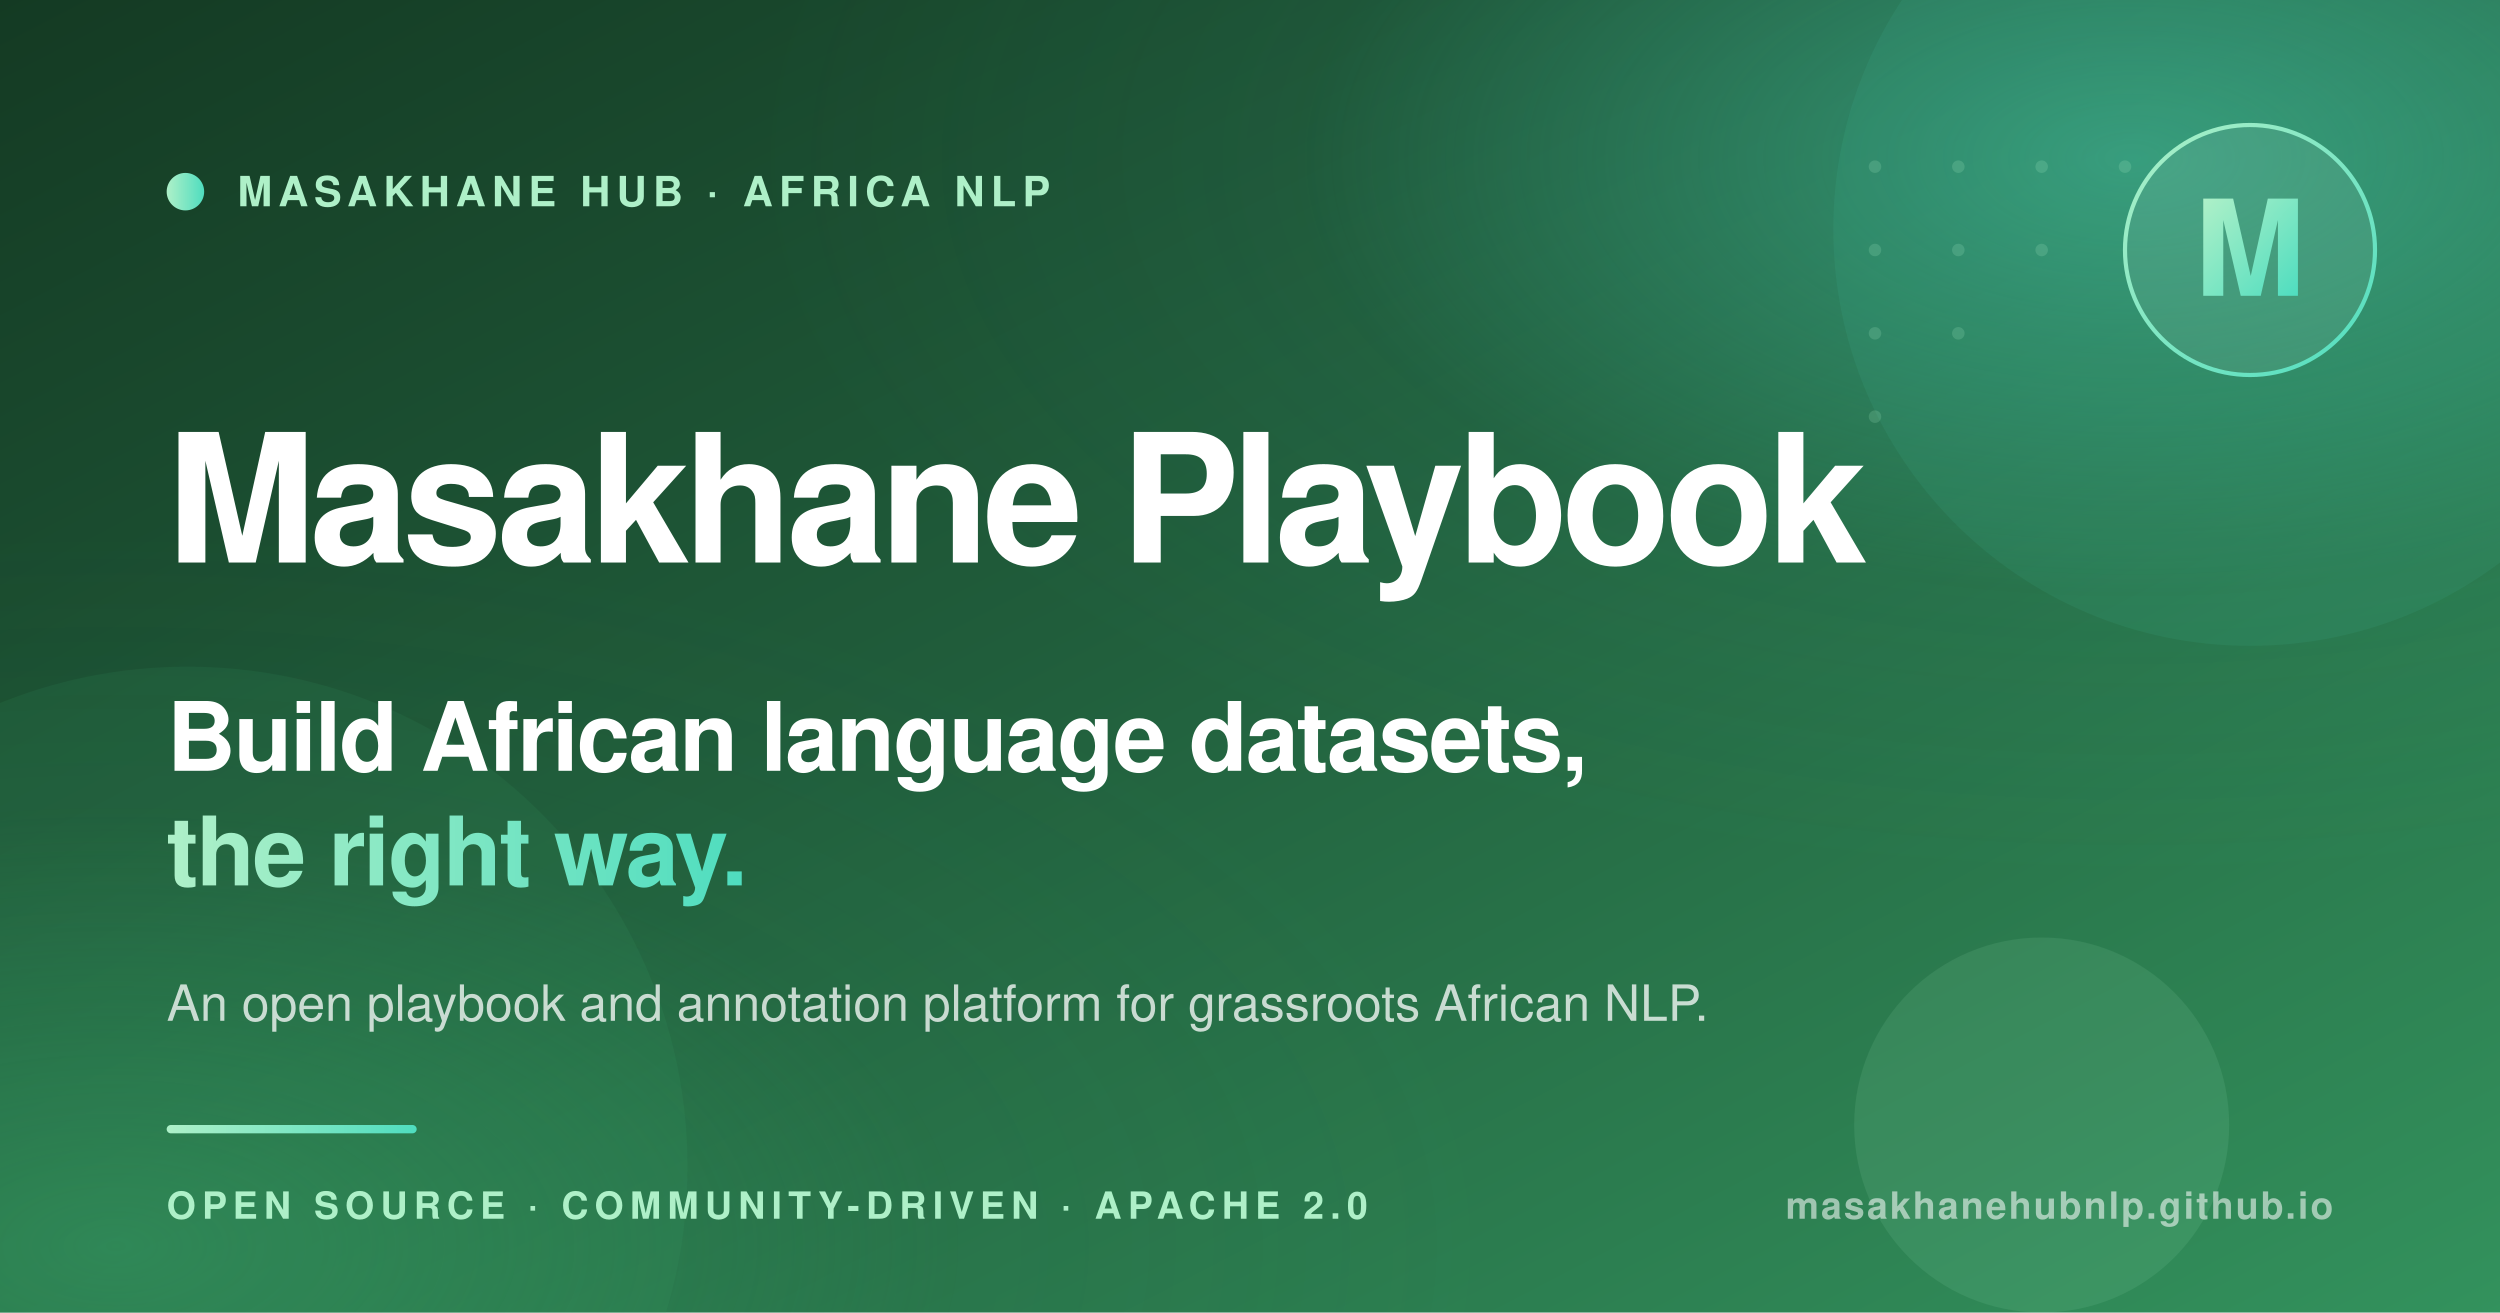
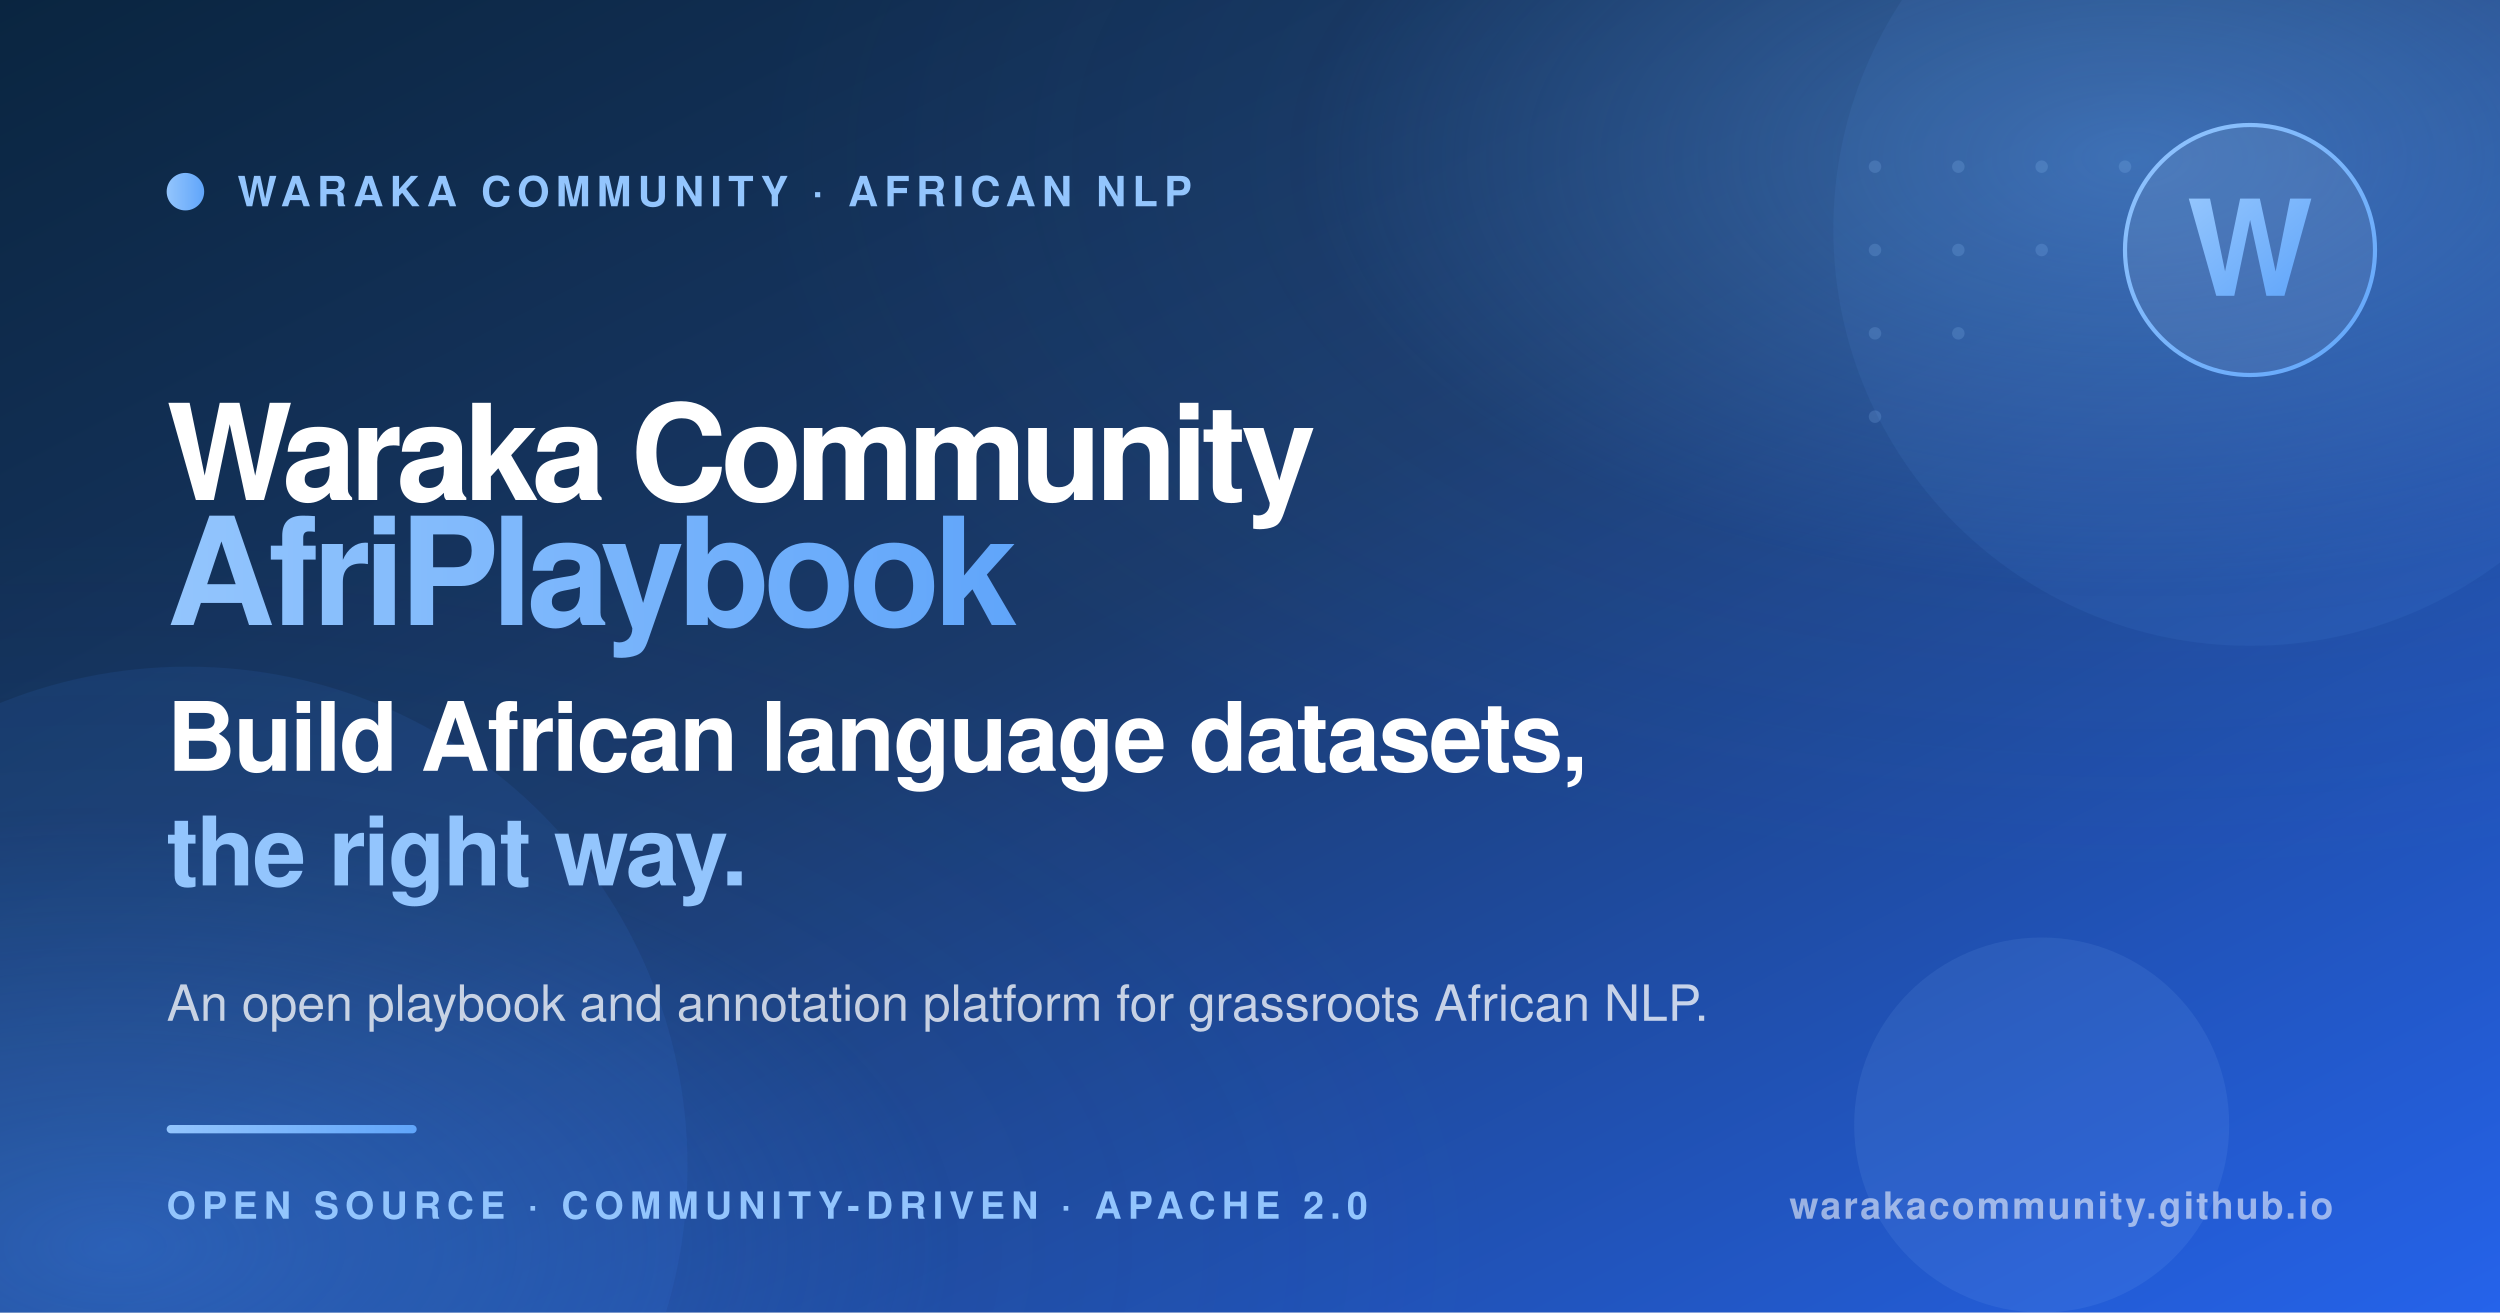
<svg xmlns="http://www.w3.org/2000/svg" viewBox="0 0 1200 630" width="1200" height="630">
  <defs>
    <linearGradient id="bg" x1="0" y1="0" x2="1" y2="1">
-       <stop offset="0%" stop-color="#143a23" />
-       <stop offset="45%" stop-color="#205d3b" />
-       <stop offset="100%" stop-color="#33925d" />
+       <stop offset="0%" stop-color="#0a2540" />
+       <stop offset="45%" stop-color="#1a3a6b" />
+       <stop offset="100%" stop-color="#2563eb" />
    </linearGradient>
    <radialGradient id="glowA" cx="0.85" cy="0.12" r="0.55">
-       <stop offset="0%" stop-color="#4fddbf" stop-opacity="0.45" />
-       <stop offset="60%" stop-color="#4fddbf" stop-opacity="0.05" />
-       <stop offset="100%" stop-color="#4fddbf" stop-opacity="0" />
+       <stop offset="0%" stop-color="#60a5fa" stop-opacity="0.45" />
+       <stop offset="60%" stop-color="#60a5fa" stop-opacity="0.05" />
+       <stop offset="100%" stop-color="#60a5fa" stop-opacity="0" />
    </radialGradient>
    <radialGradient id="glowB" cx="0.05" cy="0.95" r="0.55">
-       <stop offset="0%" stop-color="#3cad6e" stop-opacity="0.45" />
-       <stop offset="60%" stop-color="#3cad6e" stop-opacity="0.05" />
-       <stop offset="100%" stop-color="#3cad6e" stop-opacity="0" />
+       <stop offset="0%" stop-color="#3b82f6" stop-opacity="0.45" />
+       <stop offset="60%" stop-color="#3b82f6" stop-opacity="0.05" />
+       <stop offset="100%" stop-color="#3b82f6" stop-opacity="0" />
    </radialGradient>
    <linearGradient id="accent" x1="0" y1="0" x2="1" y2="0">
-       <stop offset="0%" stop-color="#aef0c8" />
-       <stop offset="100%" stop-color="#4fddbf" />
+       <stop offset="0%" stop-color="#93c5fd" />
+       <stop offset="100%" stop-color="#60a5fa" />
    </linearGradient>
    <linearGradient id="markGrad" x1="0" y1="0" x2="1" y2="1">
-       <stop offset="0%" stop-color="#aef0c8" />
-       <stop offset="100%" stop-color="#4fddbf" />
+       <stop offset="0%" stop-color="#93c5fd" />
+       <stop offset="100%" stop-color="#60a5fa" />
    </linearGradient>
  </defs>
  <rect width="1200" height="630" fill="url(#bg)" />
  <rect width="1200" height="630" fill="url(#glowA)" />
  <rect width="1200" height="630" fill="url(#glowB)" />
-   <circle cx="1080" cy="110" r="200" fill="#4fddbf" opacity="0.08" />
-   <circle cx="90" cy="560" r="240" fill="#3cad6e" opacity="0.10" />
-   <circle cx="980" cy="540" r="90" fill="#aef0c8" opacity="0.10" />
-   <g fill="#aef0c8" opacity="0.18">
+   <circle cx="1080" cy="110" r="200" fill="#60a5fa" opacity="0.08" />
+   <circle cx="90" cy="560" r="240" fill="#3b82f6" opacity="0.10" />
+   <circle cx="980" cy="540" r="90" fill="#93c5fd" opacity="0.10" />
+   <g fill="#93c5fd" opacity="0.18">
    <circle cx="900" cy="80" r="3" />
    <circle cx="940" cy="80" r="3" />
    <circle cx="980" cy="80" r="3" />
    <circle cx="1020" cy="80" r="3" />
    <circle cx="900" cy="120" r="3" />
    <circle cx="940" cy="120" r="3" />
    <circle cx="980" cy="120" r="3" />
    <circle cx="900" cy="160" r="3" />
    <circle cx="940" cy="160" r="3" />
    <circle cx="900" cy="200" r="3" />
  </g>
  <g transform="translate(80, 80)">
    <circle cx="9" cy="12" r="9" fill="url(#accent)" />
-     <text x="34" y="19" font-family="Helvetica Neue, Helvetica, Arial, sans-serif" font-size="20" font-weight="700" fill="#aef0c8" letter-spacing="3">
-       MASAKHANE HUB · AFRICA NLP
+     <text x="34" y="19" font-family="Helvetica Neue, Helvetica, Arial, sans-serif" font-size="20" font-weight="700" fill="#93c5fd" letter-spacing="3">
+       WARAKA COMMUNITY · AFRICAN NLP
    </text>
  </g>
  <g transform="translate(1020, 60)">
    <circle cx="60" cy="60" r="60" fill="#ffffff" opacity="0.08" />
    <circle cx="60" cy="60" r="60" fill="none" stroke="url(#markGrad)" stroke-width="2" />
-     <text x="60" y="82" font-family="Helvetica Neue, Helvetica, Arial, sans-serif" font-size="64" font-weight="800" fill="url(#markGrad)" text-anchor="middle">M</text>
+     <text x="60" y="82" font-family="Helvetica Neue, Helvetica, Arial, sans-serif" font-size="64" font-weight="800" fill="url(#markGrad)" text-anchor="middle">W</text>
  </g>
-   <text x="80" y="270" font-family="Helvetica Neue, Helvetica, Arial, sans-serif" font-size="86" font-weight="800" fill="#ffffff" letter-spacing="-3">
-     Masakhane Playbook
+   <text x="80" y="240" font-family="Helvetica Neue, Helvetica, Arial, sans-serif" font-size="64" font-weight="800" fill="#ffffff" letter-spacing="-3">
+     Waraka Community
+   </text>
+   <text x="80" y="300" font-family="Helvetica Neue, Helvetica, Arial, sans-serif" font-size="72" font-weight="800" fill="url(#accent)" letter-spacing="-3">
+     AfriPlaybook
  </text>
  <text x="80" y="370" font-family="Helvetica Neue, Helvetica, Arial, sans-serif" font-size="46" font-weight="700" fill="#ffffff" letter-spacing="-1">
    Build African language datasets,
  </text>
-   <text x="80" y="425" font-family="Helvetica Neue, Helvetica, Arial, sans-serif" font-size="46" font-weight="700" fill="url(#accent)" letter-spacing="-1">
+   <text x="80" y="425" font-family="Helvetica Neue, Helvetica, Arial, sans-serif" font-size="46" font-weight="700" fill="#93c5fd" letter-spacing="-1">
    the right way.
  </text>
  <text x="80" y="490" font-family="Helvetica Neue, Helvetica, Arial, sans-serif" font-size="24" font-weight="500" fill="#ffffff" opacity="0.75">
    An open playbook and annotation platform for grassroots African NLP.
  </text>
  <rect x="80" y="540" width="120" height="4" rx="2" fill="url(#accent)" />
-   <text x="80" y="585" font-family="Helvetica Neue, Helvetica, Arial, sans-serif" font-size="18" font-weight="600" fill="#aef0c8" letter-spacing="3">
+   <text x="80" y="585" font-family="Helvetica Neue, Helvetica, Arial, sans-serif" font-size="18" font-weight="600" fill="#93c5fd" letter-spacing="3">
    OPEN SOURCE · COMMUNITY-DRIVEN · APACHE 2.0
  </text>
  <text x="1120" y="585" font-family="Helvetica Neue, Helvetica, Arial, sans-serif" font-size="18" font-weight="600" fill="#ffffff" opacity="0.55" text-anchor="end" letter-spacing="1">
-     masakhanehubnlp.github.io
+     warakacommunity.github.io
  </text>
</svg>
